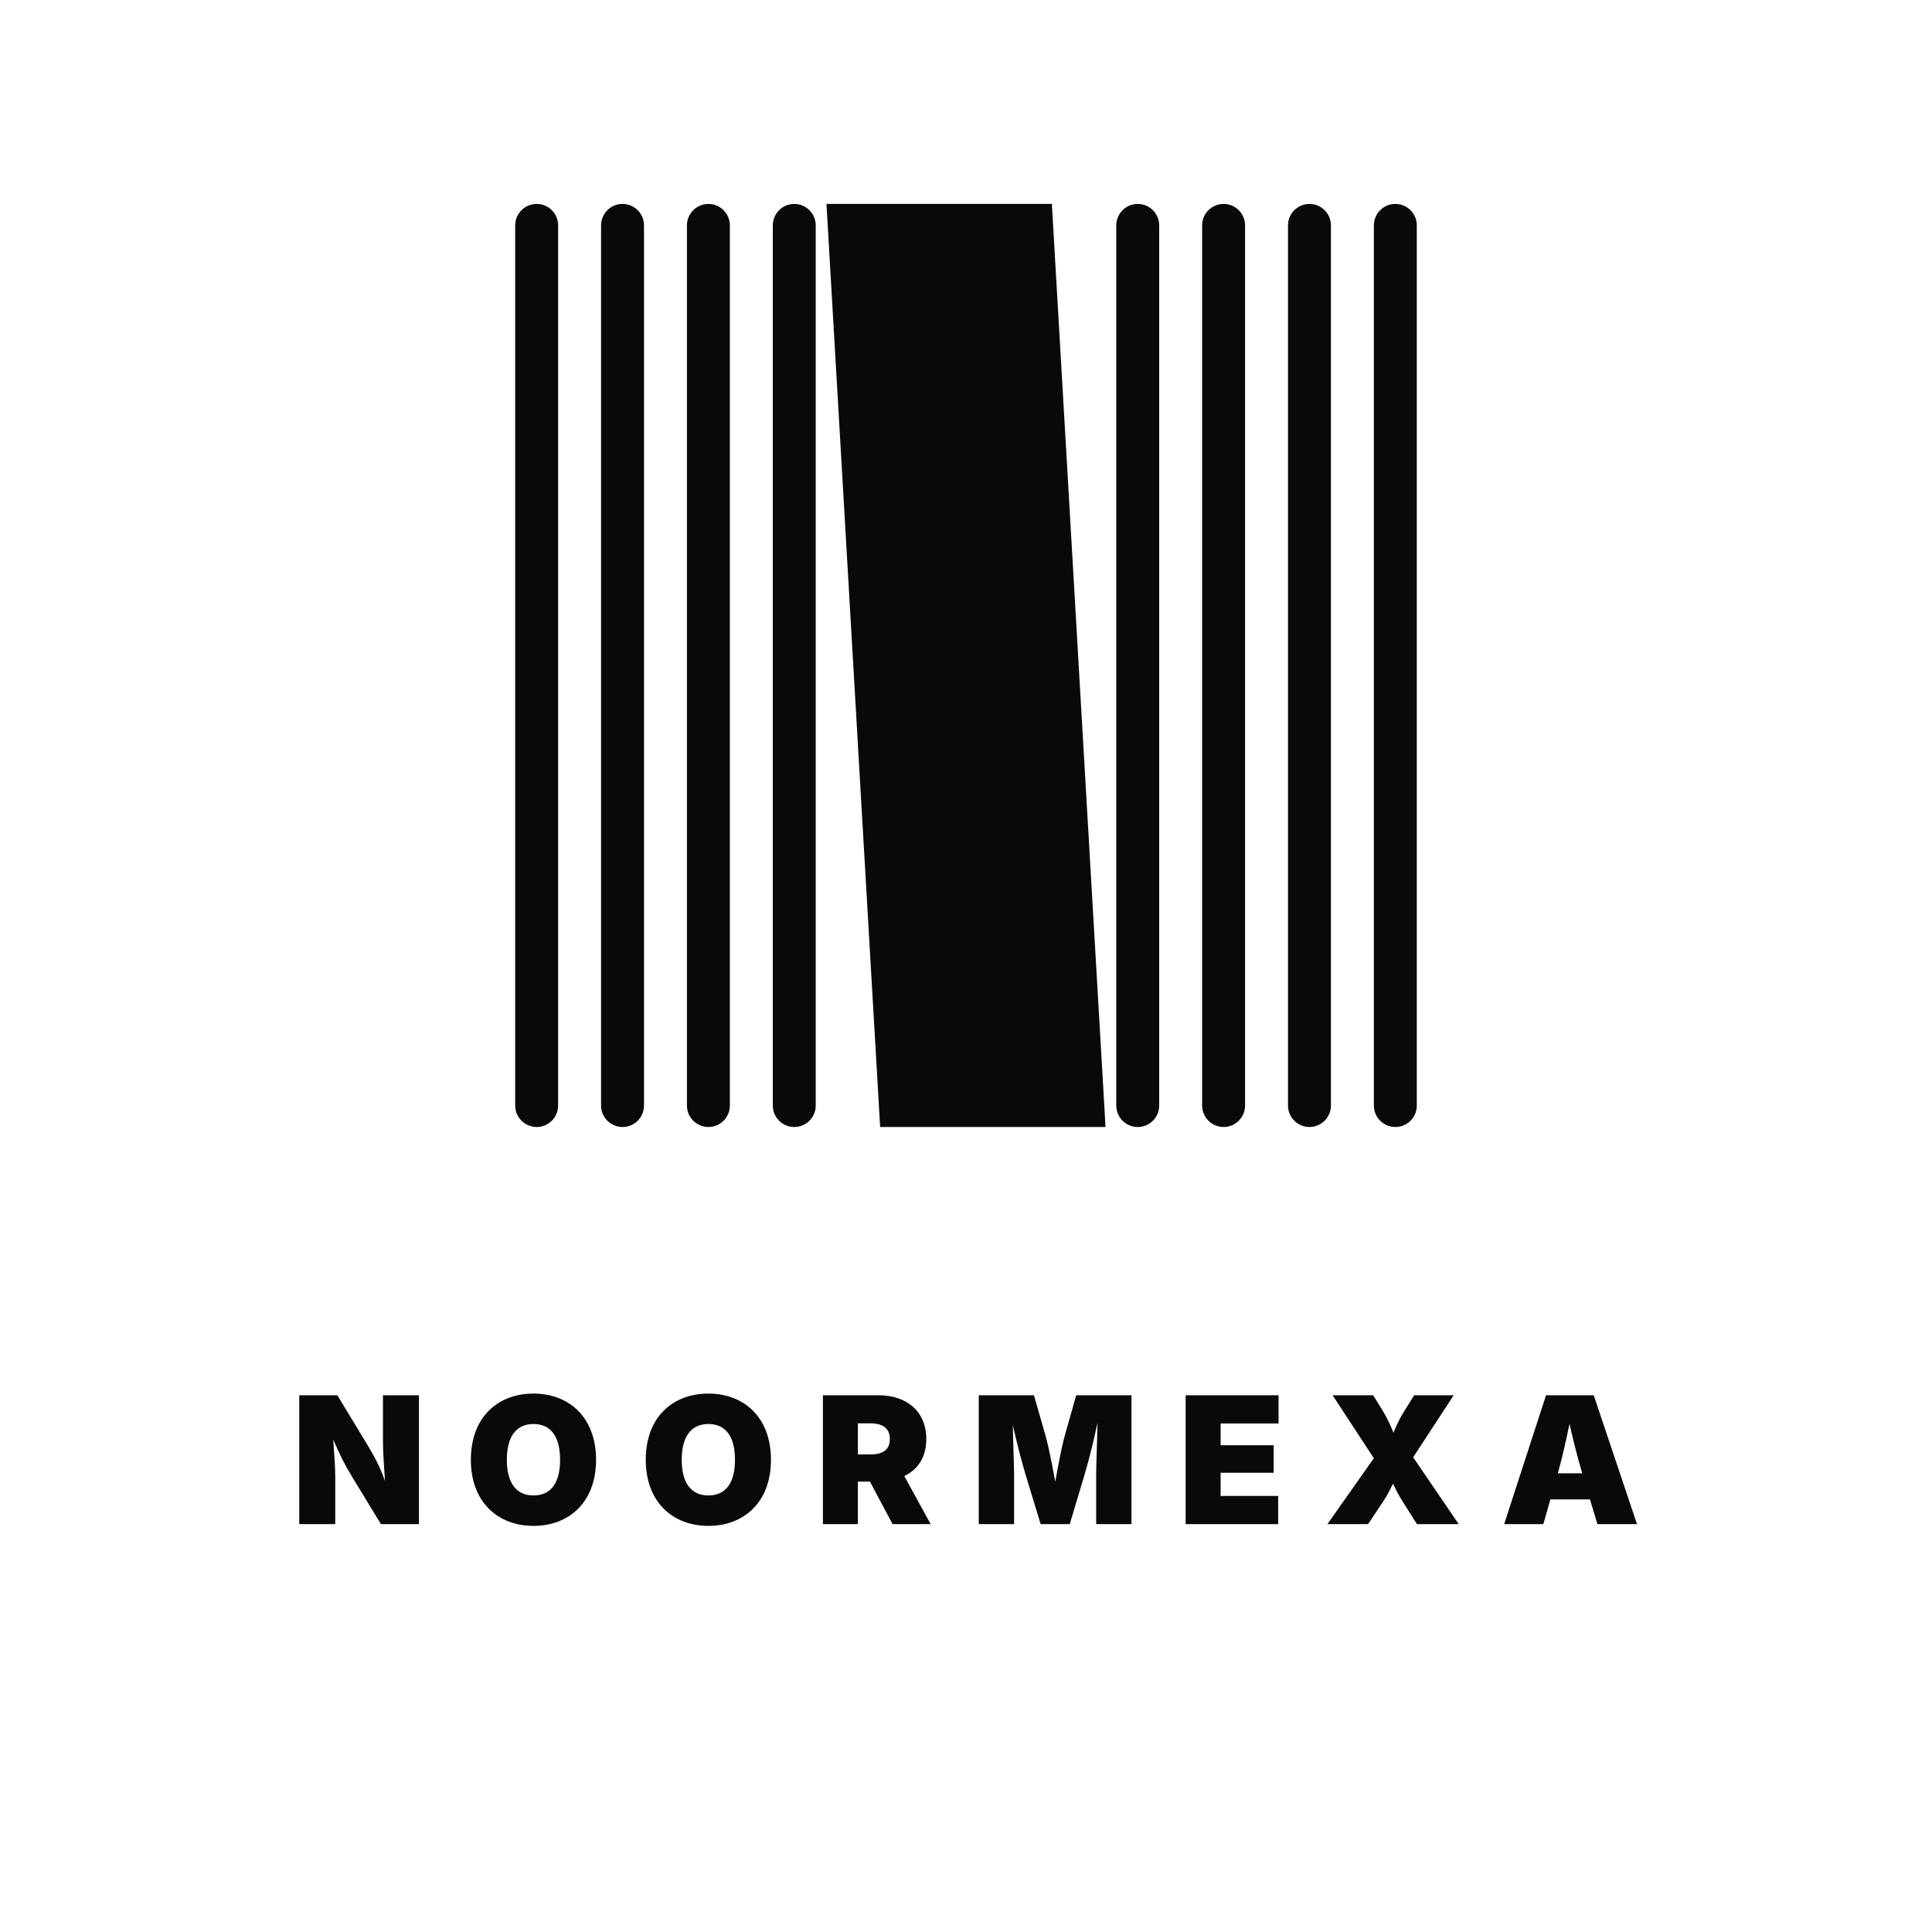
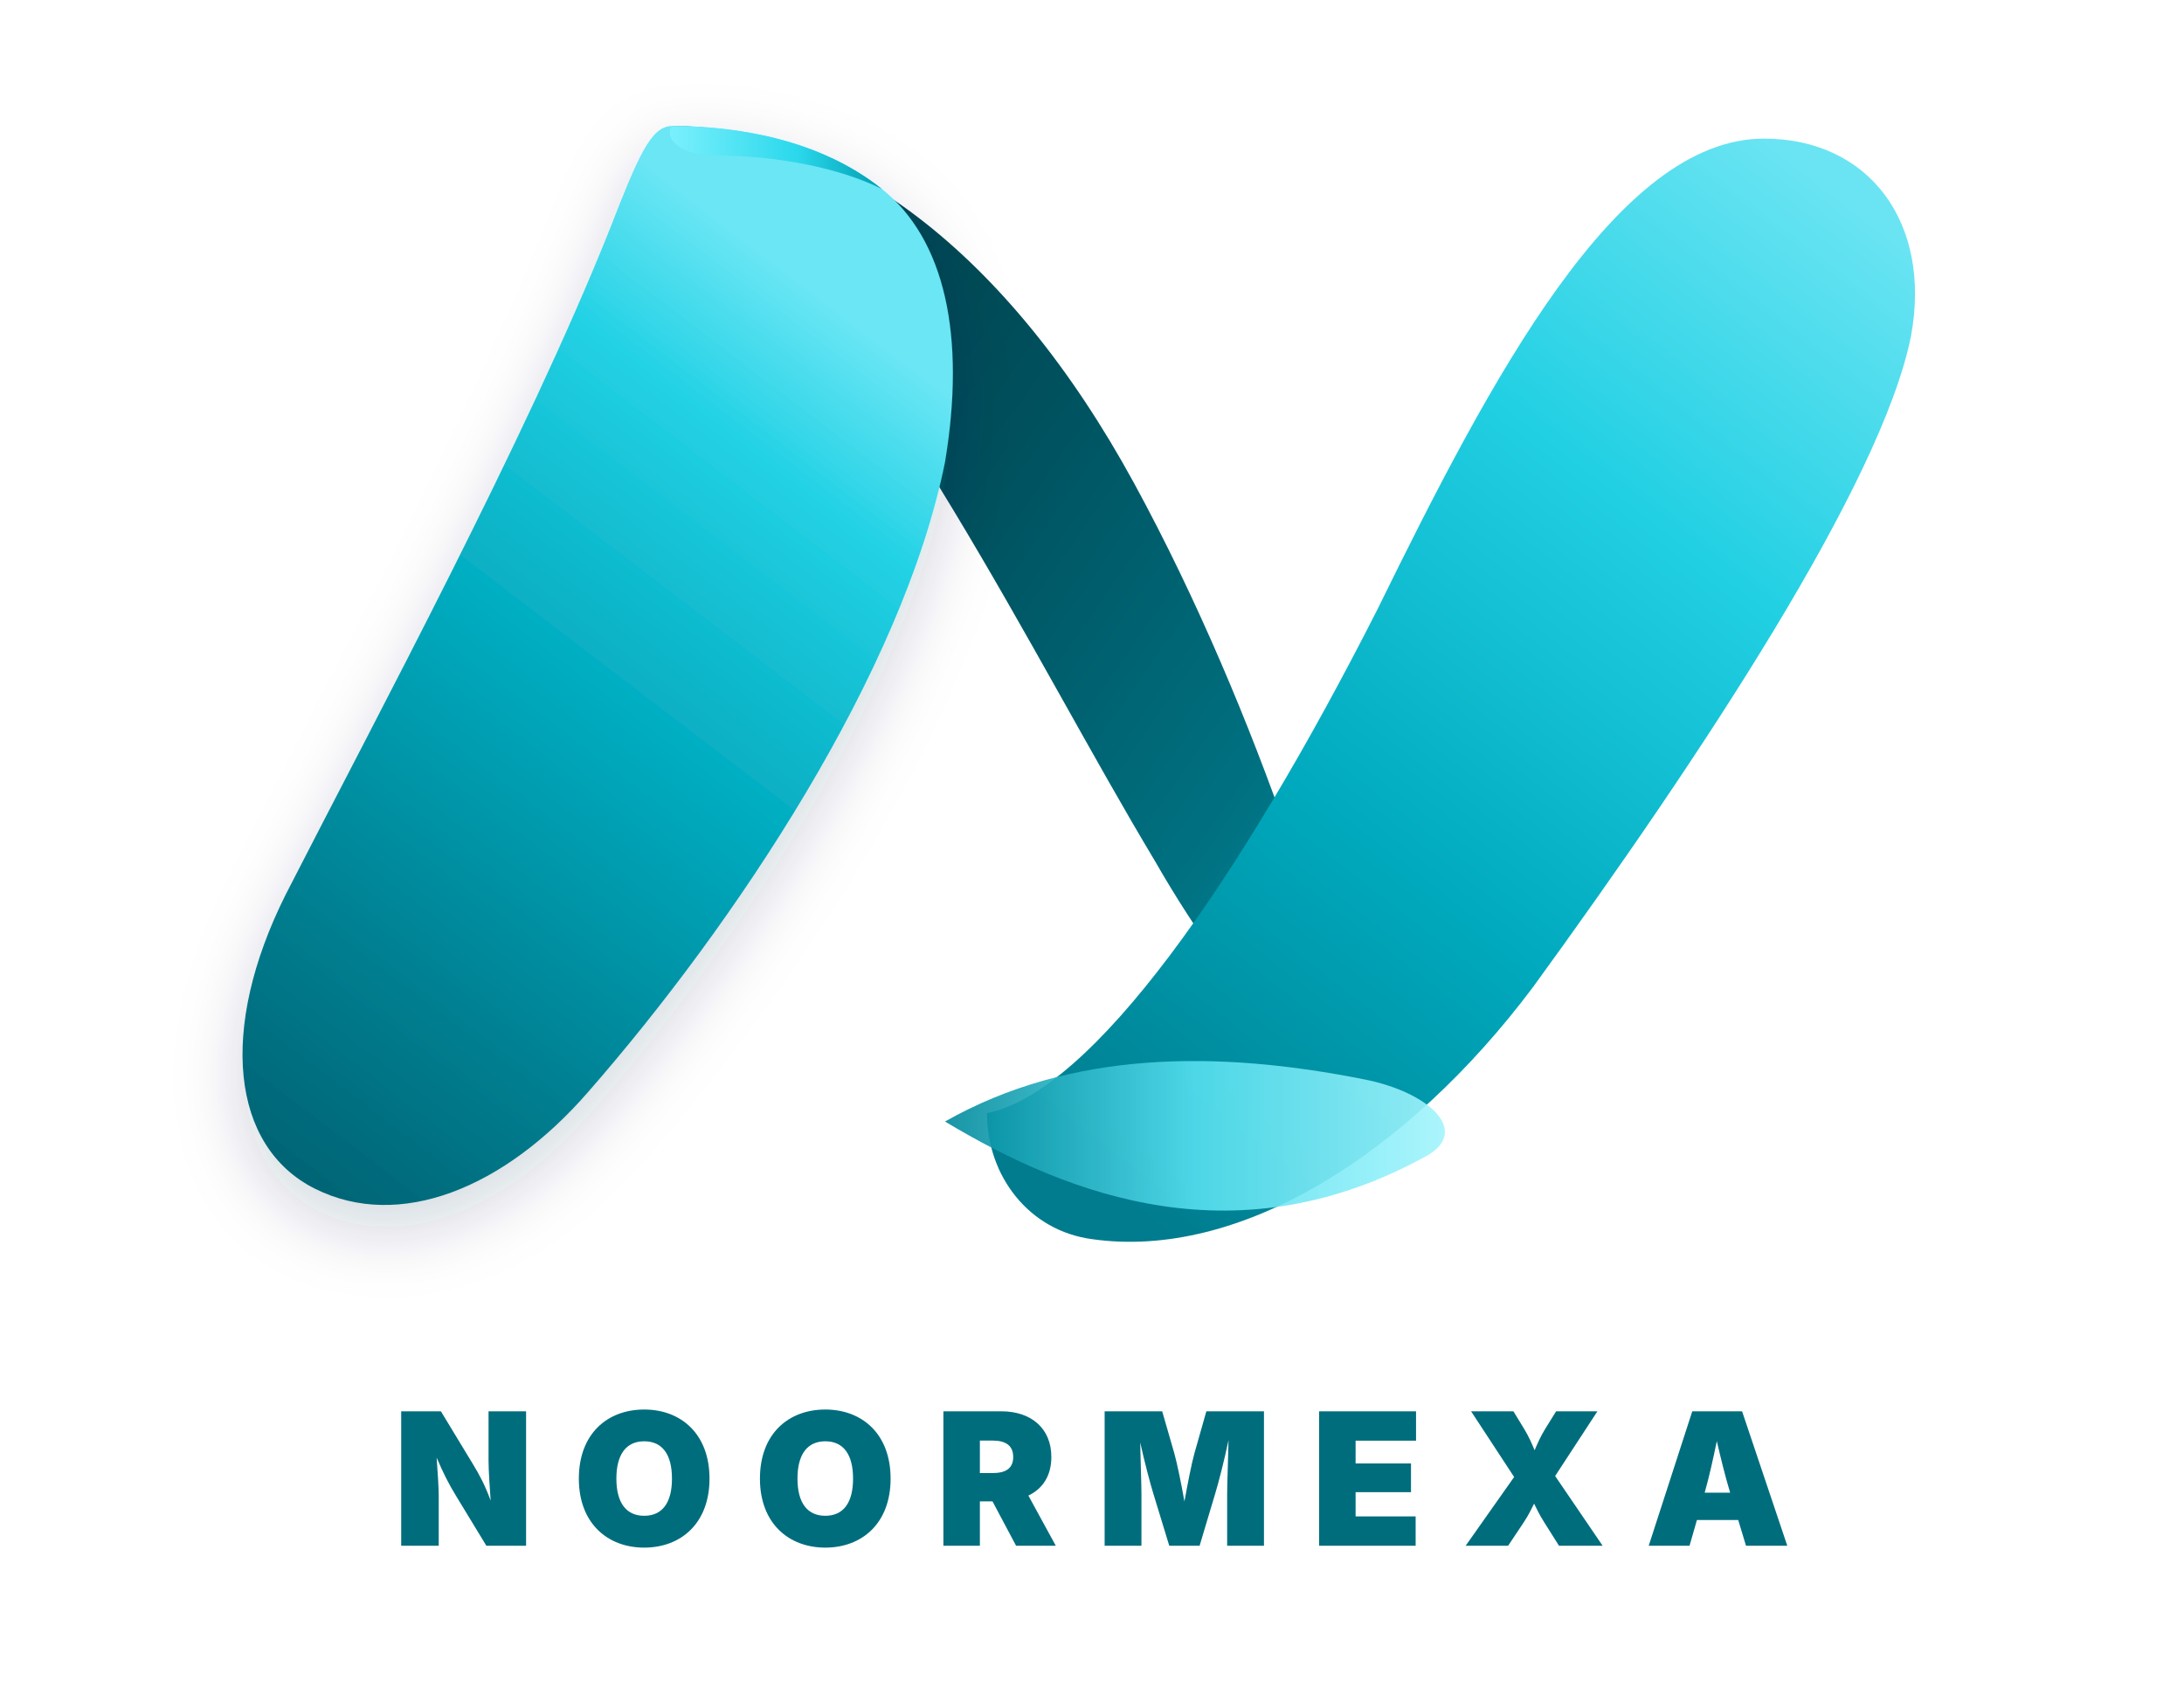
- <svg xmlns="http://www.w3.org/2000/svg" viewBox="0 0 360 360" width="360" height="360" fill="none" shape-rendering="geometricPrecision" text-rendering="geometricPrecision">
-   <g transform="translate(80, 24)" fill="#09090b">
-     <rect x="16" y="14" width="8" height="172" rx="4" />
-     <rect x="32" y="14" width="8" height="172" rx="4" />
-     <rect x="48" y="14" width="8" height="172" rx="4" />
-     <rect x="64" y="14" width="8" height="172" rx="4" />
-     <polygon points="74,14 116,14 126,186 84,186" />
-     <rect x="128" y="14" width="8" height="172" rx="4" />
-     <rect x="144" y="14" width="8" height="172" rx="4" />
-     <rect x="160" y="14" width="8" height="172" rx="4" />
-     <rect x="176" y="14" width="8" height="172" rx="4" />
+ <svg xmlns="http://www.w3.org/2000/svg" viewBox="0 0 520 400" width="520" height="400" fill="none" shape-rendering="geometricPrecision" text-rendering="geometricPrecision">
+   <defs>
+     <linearGradient id="nmx-grad-left" x1="0%" y1="100%" x2="50%" y2="0%">
+       <stop offset="0%" stop-color="#005e6e" />
+       <stop offset="25%" stop-color="#007e90" />
+       <stop offset="55%" stop-color="#00a8bc" />
+       <stop offset="85%" stop-color="#24d2e5" />
+       <stop offset="100%" stop-color="#6be6f5" />
+     </linearGradient>
+     <linearGradient id="nmx-grad-crest" x1="0%" y1="0%" x2="100%" y2="0%">
+       <stop offset="0%" stop-color="#7bf0fd" />
+       <stop offset="60%" stop-color="#2bd8ec" />
+       <stop offset="100%" stop-color="#009eb0" />
+     </linearGradient>
+     <linearGradient id="nmx-grad-crease" x1="0%" y1="0%" x2="100%" y2="100%">
+       <stop offset="0%" stop-color="#003c46" />
+       <stop offset="40%" stop-color="#00505d" />
+       <stop offset="75%" stop-color="#007181" />
+       <stop offset="100%" stop-color="#0096a7" />
+     </linearGradient>
+     <linearGradient id="nmx-grad-right" x1="20%" y1="100%" x2="85%" y2="0%">
+       <stop offset="0%" stop-color="#007c8e" />
+       <stop offset="35%" stop-color="#00a9bd" />
+       <stop offset="70%" stop-color="#22d0e3" />
+       <stop offset="100%" stop-color="#6ae4f3" />
+     </linearGradient>
+     <linearGradient id="nmx-grad-wrap" x1="0%" y1="50%" x2="100%" y2="50%">
+       <stop offset="0%" stop-color="#008a9c" />
+       <stop offset="50%" stop-color="#55dfef" />
+       <stop offset="100%" stop-color="#a2f4fc" />
+     </linearGradient>
+     <filter id="nmx-shadow" x="-15%" y="-15%" width="130%" height="130%">
+       <feDropShadow dx="0" dy="6" stdDeviation="8" flood-color="#003743" flood-opacity="0.18" />
+     </filter>
+   </defs>
+   <g id="noormexa-vector-mark" transform="translate(0, -5)">
+     <path d="M 160,35           C 200,35 240,65 270,120           C 300,175 320,240 325,270           C 320,270 295,245 275,210           C 245,160 215,95 160,35 Z" fill="url(#nmx-grad-crease)" />
+     <path d="M 235,270           C 260,265 295,215 328,150           C 355,95 385,38 420,38           C 445,38 460,58 455,85           C 448,120 405,185 365,240           C 335,280 295,305 260,300           C 245,298 235,285 235,270 Z" fill="url(#nmx-grad-right)" />
+     <path d="M 225,272           C 255,290 295,305 340,280           C 350,274 340,265 325,262           C 290,255 255,255 225,272 Z" fill="url(#nmx-grad-wrap)" opacity="0.9" />
+     <path d="M 160,35           C 175,35 195,38 210,50           C 225,62 230,85 225,115           C 215,165 175,225 140,265           C 120,288 95,298 75,288           C 55,278 52,250 68,218           C 90,175 125,110 145,60           C 152,42 155,35 160,35 Z" fill="url(#nmx-grad-left)" filter="url(#nmx-shadow)" />
+     <path d="M 160,35           C 175,35 195,38 210,50           C 200,45 185,42 170,42           C 162,42 158,38 160,35 Z" fill="url(#nmx-grad-crest)" />
  </g>
-   <text x="180" y="284" text-anchor="middle" fill="#09090b" font-family="Montserrat, Inter, system-ui, -apple-system, sans-serif" font-size="33" font-weight="900" letter-spacing="7px">NOORMEXA</text>
+   <text x="260" y="368" text-anchor="middle" fill="#006d7d" font-family="system-ui, -apple-system, 'Montserrat', 'Inter', 'Segoe UI', Arial, sans-serif" font-size="44" font-weight="900" letter-spacing="9px">NOORMEXA</text>
</svg>
